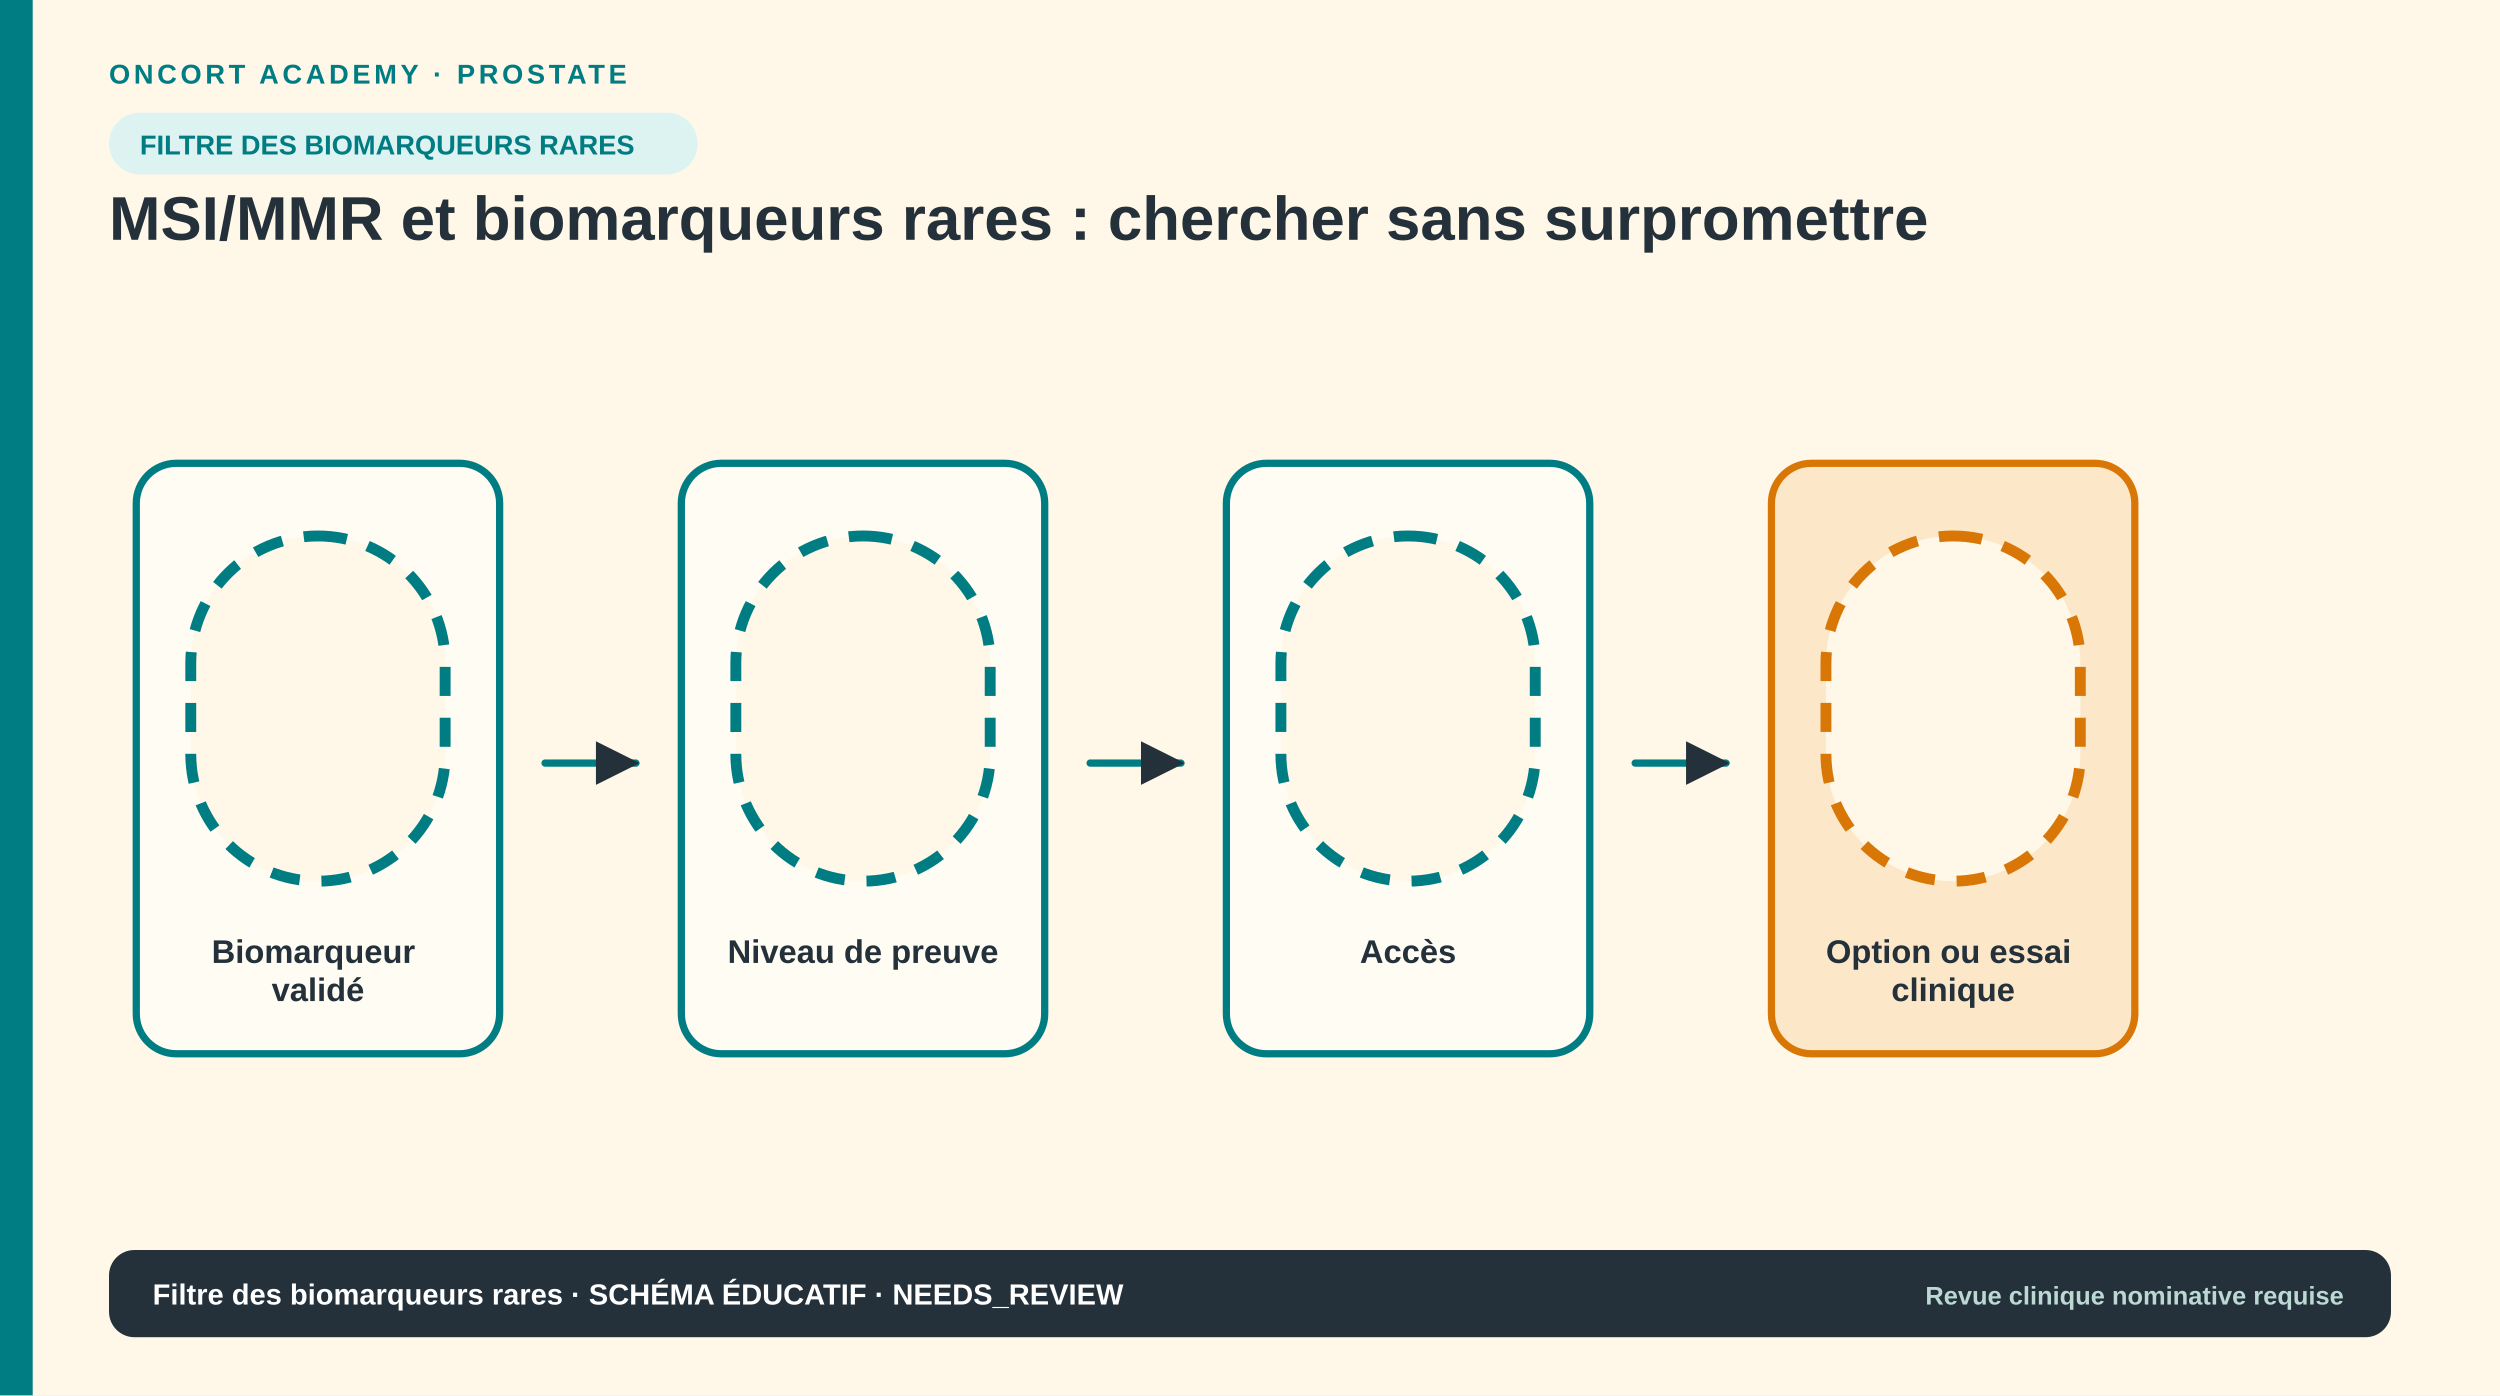
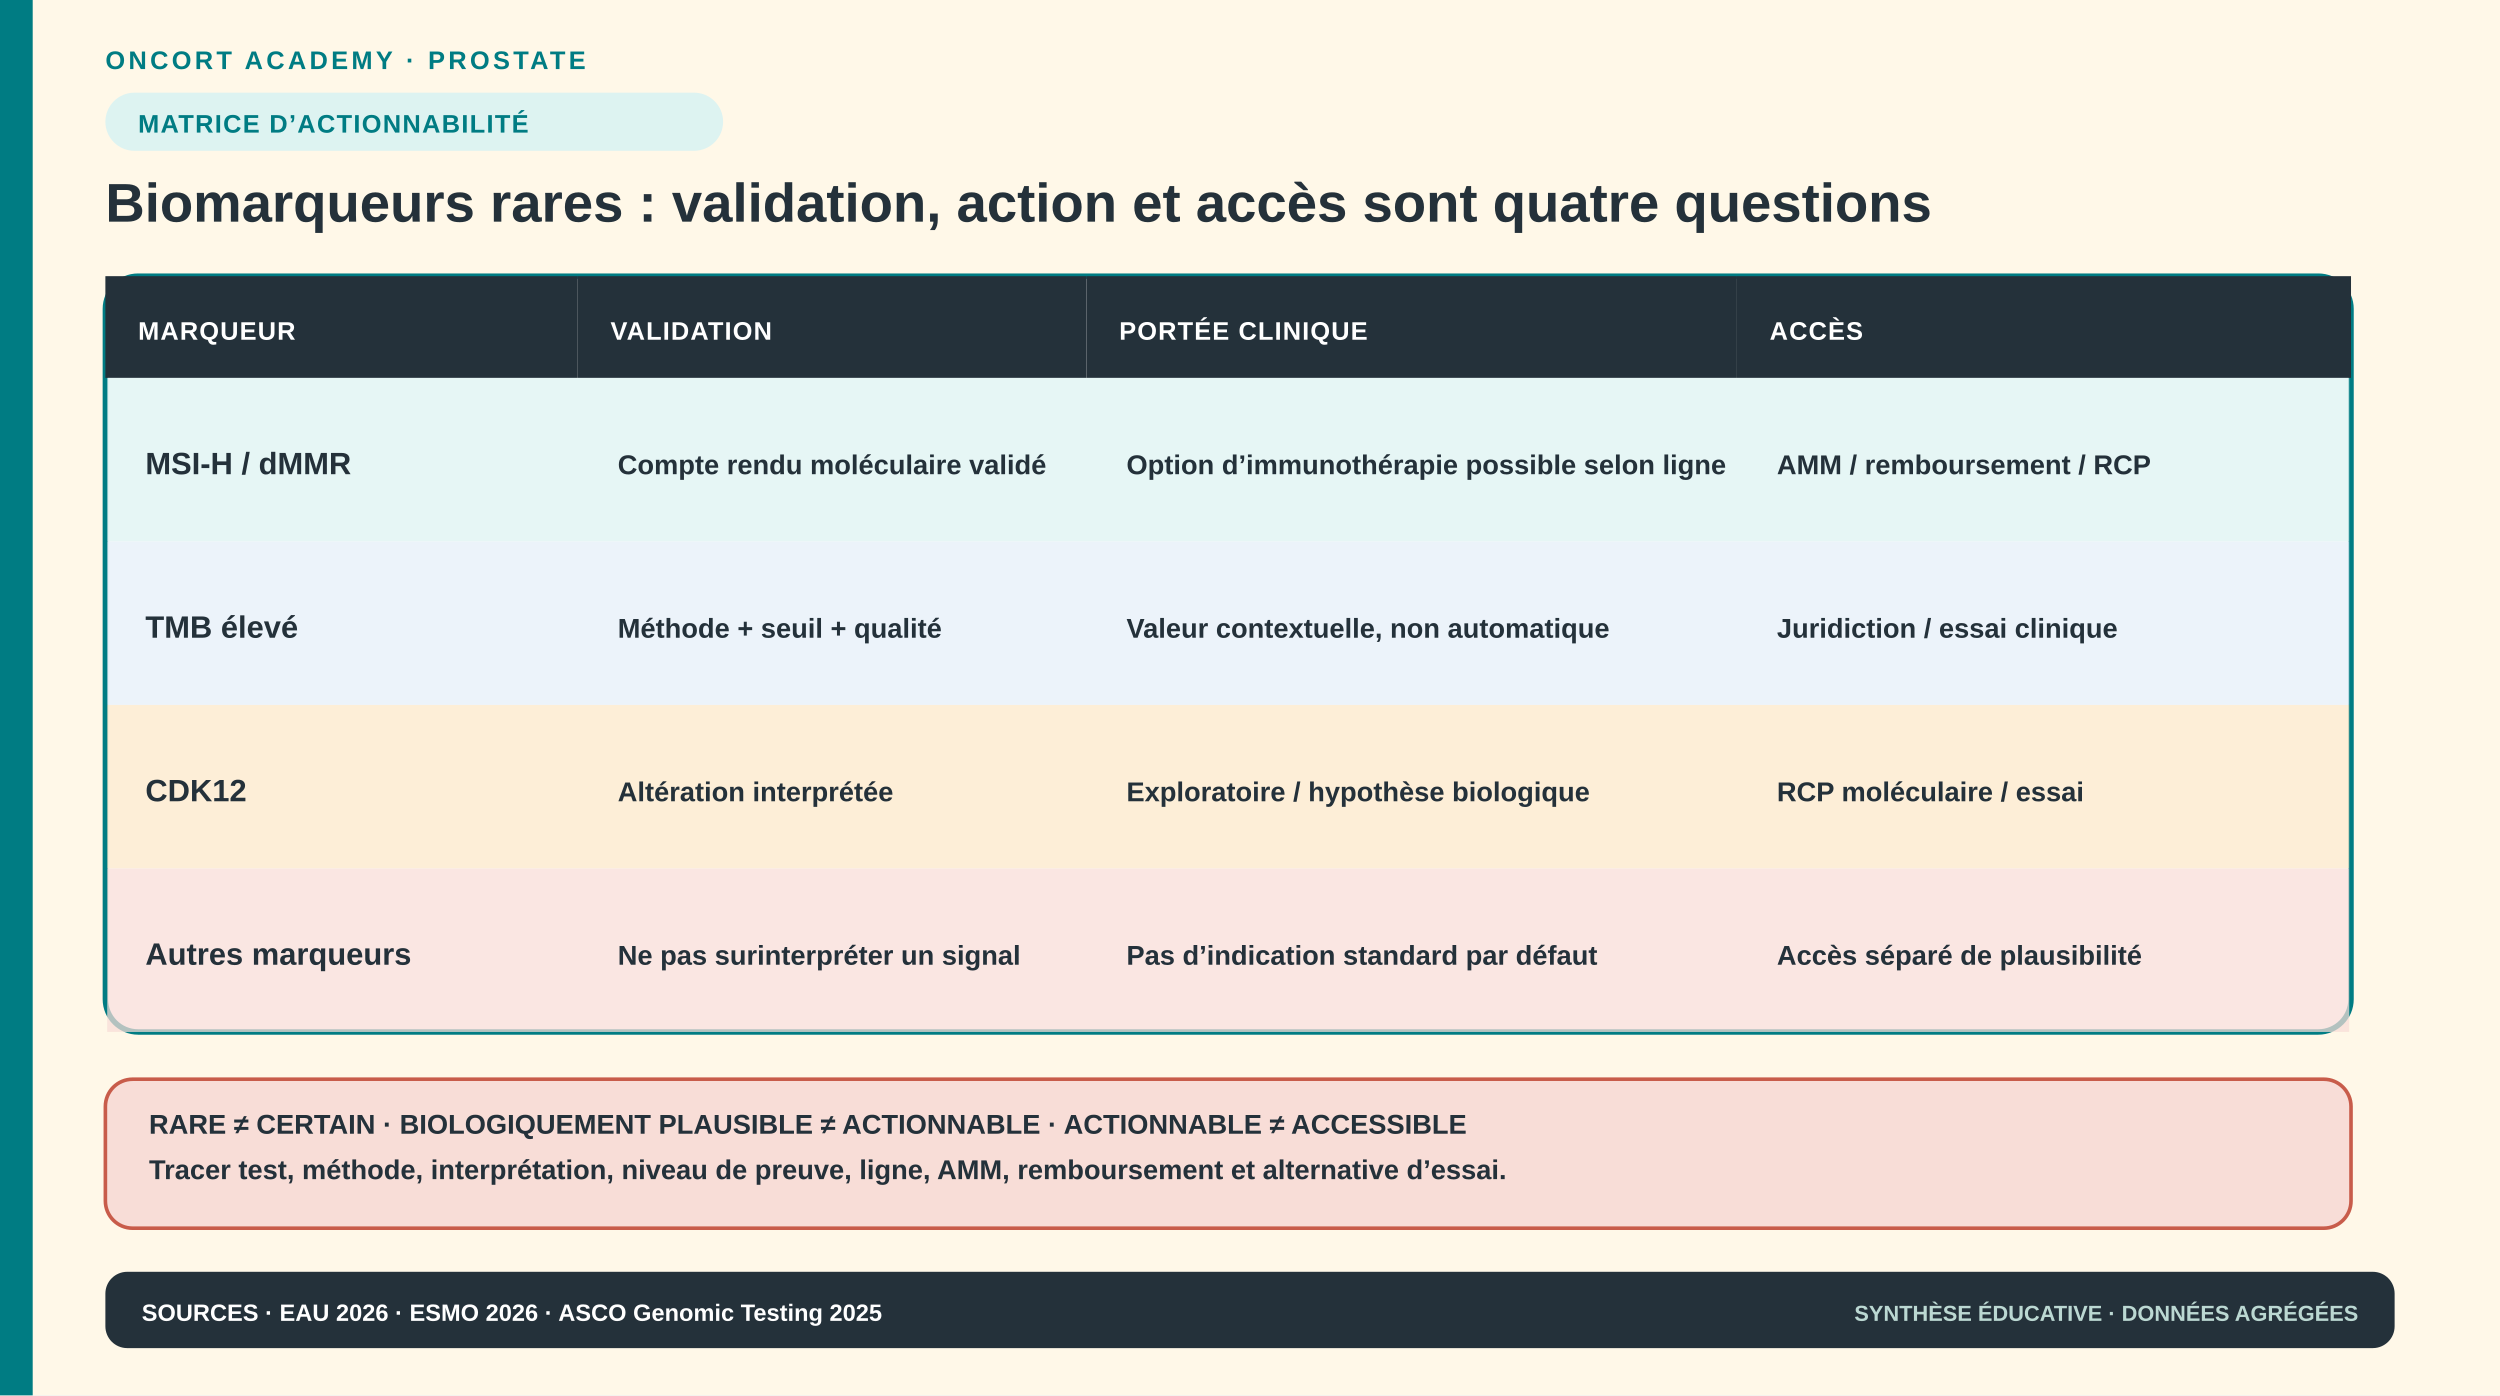
<svg xmlns="http://www.w3.org/2000/svg" width="1376" height="768" viewBox="0 0 1376 768" role="img" aria-labelledby="title desc">
  <defs>
-     <marker id="arrow" markerWidth="6" markerHeight="6" refX="5.5" refY="3" orient="auto">
-       <path d="M 0 0 L 6 3 L 0 6 z" fill="#24313A" />
+     <marker id="arrow" markerWidth="8" markerHeight="8" refX="7" refY="4" orient="auto">
+       <path d="M0,0 L8,4 L0,8 z" fill="#24313A" />
    </marker>
  </defs>
  <rect width="1376" height="768" fill="#FFF8E8" />
  <rect width="18" height="768" fill="#007C83" />
-   <text x="60" y="46" font-family="Arial, Helvetica, sans-serif" font-size="15" font-weight="800" fill="#007C83" letter-spacing="2">ONCORT ACADEMY · PROSTATE</text>
-   <rect x="60" y="62" width="324" height="34" rx="17" fill="#DDF3F1" />
-   <text x="77" y="85" font-family="Arial, Helvetica, sans-serif" font-size="15" font-weight="800" fill="#007C83">FILTRE DES BIOMARQUEURS RARES</text>
-   <text x="60" y="132" font-family="Arial, Helvetica, sans-serif" font-size="34" font-weight="800" fill="#24313A" text-anchor="start">
-     <tspan x="60" dy="0">MSI/MMR et biomarqueurs rares : chercher sans surpromettre</tspan>
+   <text x="58" y="38" font-family="Arial, Helvetica, sans-serif" font-size="14" font-weight="800" fill="#007C83" text-anchor="start" letter-spacing="1.8">ONCORT ACADEMY · PROSTATE</text>
+   <rect x="58" y="51" width="340" height="32" rx="16" fill="#DDF3F1" stroke="#DDF3F1" stroke-width="0" />
+   <text x="76" y="73" font-family="Arial, Helvetica, sans-serif" font-size="14" font-weight="800" fill="#007C83" text-anchor="start" letter-spacing="0.7">MATRICE D’ACTIONNABILITÉ</text>
+   <text x="58" y="122" font-family="Arial, Helvetica, sans-serif" font-size="30" font-weight="800" fill="#24313A" text-anchor="start" letter-spacing="0">Biomarqueurs rares : validation, action et accès sont quatre questions</text>
+   <rect x="58" y="152" width="1236" height="416" rx="18" fill="#FFFFFF" stroke="#007C83" stroke-width="3" />
+   <rect x="58" y="152" width="260" height="56" fill="#24313A" />
+   <text x="76" y="187" font-family="Arial, Helvetica, sans-serif" font-size="14" font-weight="850" fill="#FFFFFF" text-anchor="start" letter-spacing="0.6">MARQUEUR</text>
+   <rect x="318" y="152" width="280" height="56" fill="#24313A" />
+   <text x="336" y="187" font-family="Arial, Helvetica, sans-serif" font-size="14" font-weight="850" fill="#FFFFFF" text-anchor="start" letter-spacing="0.6">VALIDATION</text>
+   <rect x="598" y="152" width="358" height="56" fill="#24313A" />
+   <text x="616" y="187" font-family="Arial, Helvetica, sans-serif" font-size="14" font-weight="850" fill="#FFFFFF" text-anchor="start" letter-spacing="0.6">PORTÉE CLINIQUE</text>
+   <rect x="956" y="152" width="338" height="56" fill="#24313A" />
+   <text x="974" y="187" font-family="Arial, Helvetica, sans-serif" font-size="14" font-weight="850" fill="#FFFFFF" text-anchor="start" letter-spacing="0.6">ACCÈS</text>
+   <rect x="59" y="208" width="1234" height="90" fill="#DDF3F1" opacity="0.72" />
+   <text x="80" y="261" font-family="Arial, Helvetica, sans-serif" font-size="17" font-weight="850" fill="#24313A" text-anchor="start" letter-spacing="0">MSI-H / dMMR</text>
+   <text x="340" y="261" font-family="Arial, Helvetica, sans-serif" font-size="15" font-weight="750" fill="#24313A" text-anchor="start" letter-spacing="0">Compte rendu moléculaire validé</text>
+   <text x="620" y="261" font-family="Arial, Helvetica, sans-serif" font-size="15" font-weight="750" fill="#24313A" text-anchor="start" letter-spacing="0">Option d’immunothérapie possible selon ligne</text>
+   <text x="978" y="261" font-family="Arial, Helvetica, sans-serif" font-size="15" font-weight="750" fill="#24313A" text-anchor="start" letter-spacing="0">AMM / remboursement / RCP</text>
+   <rect x="59" y="298" width="1234" height="90" fill="#E5EEF8" opacity="0.72" />
+   <text x="80" y="351" font-family="Arial, Helvetica, sans-serif" font-size="17" font-weight="850" fill="#24313A" text-anchor="start" letter-spacing="0">TMB élevé</text>
+   <text x="340" y="351" font-family="Arial, Helvetica, sans-serif" font-size="15" font-weight="750" fill="#24313A" text-anchor="start" letter-spacing="0">Méthode + seuil + qualité</text>
+   <text x="620" y="351" font-family="Arial, Helvetica, sans-serif" font-size="15" font-weight="750" fill="#24313A" text-anchor="start" letter-spacing="0">Valeur contextuelle, non automatique</text>
+   <text x="978" y="351" font-family="Arial, Helvetica, sans-serif" font-size="15" font-weight="750" fill="#24313A" text-anchor="start" letter-spacing="0">Juridiction / essai clinique</text>
+   <rect x="59" y="388" width="1234" height="90" fill="#FCE8C8" opacity="0.72" />
+   <text x="80" y="441" font-family="Arial, Helvetica, sans-serif" font-size="17" font-weight="850" fill="#24313A" text-anchor="start" letter-spacing="0">CDK12</text>
+   <text x="340" y="441" font-family="Arial, Helvetica, sans-serif" font-size="15" font-weight="750" fill="#24313A" text-anchor="start" letter-spacing="0">Altération interprétée</text>
+   <text x="620" y="441" font-family="Arial, Helvetica, sans-serif" font-size="15" font-weight="750" fill="#24313A" text-anchor="start" letter-spacing="0">Exploratoire / hypothèse biologique</text>
+   <text x="978" y="441" font-family="Arial, Helvetica, sans-serif" font-size="15" font-weight="750" fill="#24313A" text-anchor="start" letter-spacing="0">RCP moléculaire / essai</text>
+   <rect x="59" y="478" width="1234" height="90" fill="#F8DDD7" opacity="0.72" />
+   <text x="80" y="531" font-family="Arial, Helvetica, sans-serif" font-size="17" font-weight="850" fill="#24313A" text-anchor="start" letter-spacing="0">Autres marqueurs</text>
+   <text x="340" y="531" font-family="Arial, Helvetica, sans-serif" font-size="15" font-weight="750" fill="#24313A" text-anchor="start" letter-spacing="0">Ne pas surinterpréter un signal</text>
+   <text x="620" y="531" font-family="Arial, Helvetica, sans-serif" font-size="15" font-weight="750" fill="#24313A" text-anchor="start" letter-spacing="0">Pas d’indication standard par défaut</text>
+   <text x="978" y="531" font-family="Arial, Helvetica, sans-serif" font-size="15" font-weight="750" fill="#24313A" text-anchor="start" letter-spacing="0">Accès séparé de plausibilité</text>
+   <rect x="58" y="594" width="1236" height="82" rx="15" fill="#F8DDD7" stroke="#C85C4A" stroke-width="2" />
+   <text x="82" y="624" font-family="Arial, Helvetica, sans-serif" font-size="15" font-weight="850" fill="#24313A" text-anchor="start">
+     <tspan x="82" dy="0">RARE ≠ CERTAIN · BIOLOGIQUEMENT PLAUSIBLE ≠ ACTIONNABLE · ACTIONNABLE ≠ ACCESSIBLE</tspan>
+     <tspan x="82" dy="25">Tracer test, méthode, interprétation, niveau de preuve, ligne, AMM, remboursement et alternative d’essai.</tspan>
  </text>
-   <path d="M 300 420 L 350 420" fill="none" stroke="#007C83" stroke-width="4" stroke-linecap="round" marker-end="url(#arrow)" />
-   <path d="M 600 420 L 650 420" fill="none" stroke="#007C83" stroke-width="4" stroke-linecap="round" marker-end="url(#arrow)" />
-   <path d="M 900 420 L 950 420" fill="none" stroke="#007C83" stroke-width="4" stroke-linecap="round" marker-end="url(#arrow)" />
-   <g>
-     <rect x="75" y="255" width="200" height="325" rx="22" fill="#FFFCF4" stroke="#007C83" stroke-width="4" />
-     <rect x="105" y="295" width="140" height="190" rx="70" fill="#FFF8E8" stroke="#007C83" stroke-width="6" stroke-dasharray="16 12" />
-     <text x="175" y="530" font-family="Arial, Helvetica, sans-serif" font-size="18" font-weight="750" fill="#24313A" text-anchor="middle">
-       <tspan x="175" dy="0">Biomarqueur</tspan>
-       <tspan x="175" dy="21">validé</tspan>
-     </text>
-   </g>
-   <g>
-     <rect x="375" y="255" width="200" height="325" rx="22" fill="#FFFCF4" stroke="#007C83" stroke-width="4" />
-     <rect x="405" y="295" width="140" height="190" rx="70" fill="#FFF8E8" stroke="#007C83" stroke-width="6" stroke-dasharray="16 12" />
-     <text x="475" y="530" font-family="Arial, Helvetica, sans-serif" font-size="18" font-weight="750" fill="#24313A" text-anchor="middle">
-       <tspan x="475" dy="0">Niveau de preuve</tspan>
-     </text>
-   </g>
-   <g>
-     <rect x="675" y="255" width="200" height="325" rx="22" fill="#FFFCF4" stroke="#007C83" stroke-width="4" />
-     <rect x="705" y="295" width="140" height="190" rx="70" fill="#FFF8E8" stroke="#007C83" stroke-width="6" stroke-dasharray="16 12" />
-     <text x="775" y="530" font-family="Arial, Helvetica, sans-serif" font-size="18" font-weight="750" fill="#24313A" text-anchor="middle">
-       <tspan x="775" dy="0">Accès</tspan>
-     </text>
-   </g>
-   <g>
-     <rect x="975" y="255" width="200" height="325" rx="22" fill="#FCE8C8" stroke="#D97706" stroke-width="4" />
-     <rect x="1005" y="295" width="140" height="190" rx="70" fill="#FFF8E8" stroke="#D97706" stroke-width="6" stroke-dasharray="16 12" />
-     <text x="1075" y="530" font-family="Arial, Helvetica, sans-serif" font-size="18" font-weight="750" fill="#24313A" text-anchor="middle">
-       <tspan x="1075" dy="0">Option ou essai</tspan>
-       <tspan x="1075" dy="21">clinique</tspan>
-     </text>
-   </g>
-   <rect x="60" y="688" width="1256" height="48" rx="14" fill="#24313A" />
-   <text x="84" y="718" font-family="Arial, Helvetica, sans-serif" font-size="16" font-weight="750" fill="#FFFFFF">Filtre des biomarqueurs rares · SCHÉMA ÉDUCATIF · NEEDS_REVIEW</text>
-   <text x="1290" y="718" font-family="Arial, Helvetica, sans-serif" font-size="14" font-weight="650" fill="#BBD8D2" text-anchor="end">Revue clinique nominative requise</text>
+   <rect x="58" y="700" width="1260" height="42" rx="12" fill="#24313A" stroke="#24313A" stroke-width="0" />
+   <text x="78" y="727" font-family="Arial, Helvetica, sans-serif" font-size="13" font-weight="700" fill="#FFFFFF" text-anchor="start" letter-spacing="0">SOURCES · EAU 2026 · ESMO 2026 · ASCO Genomic Testing 2025</text>
+   <text x="1298" y="727" font-family="Arial, Helvetica, sans-serif" font-size="12" font-weight="700" fill="#BBD8D2" text-anchor="end" letter-spacing="0">SYNTHÈSE ÉDUCATIVE · DONNÉES AGRÉGÉES</text>
</svg>
